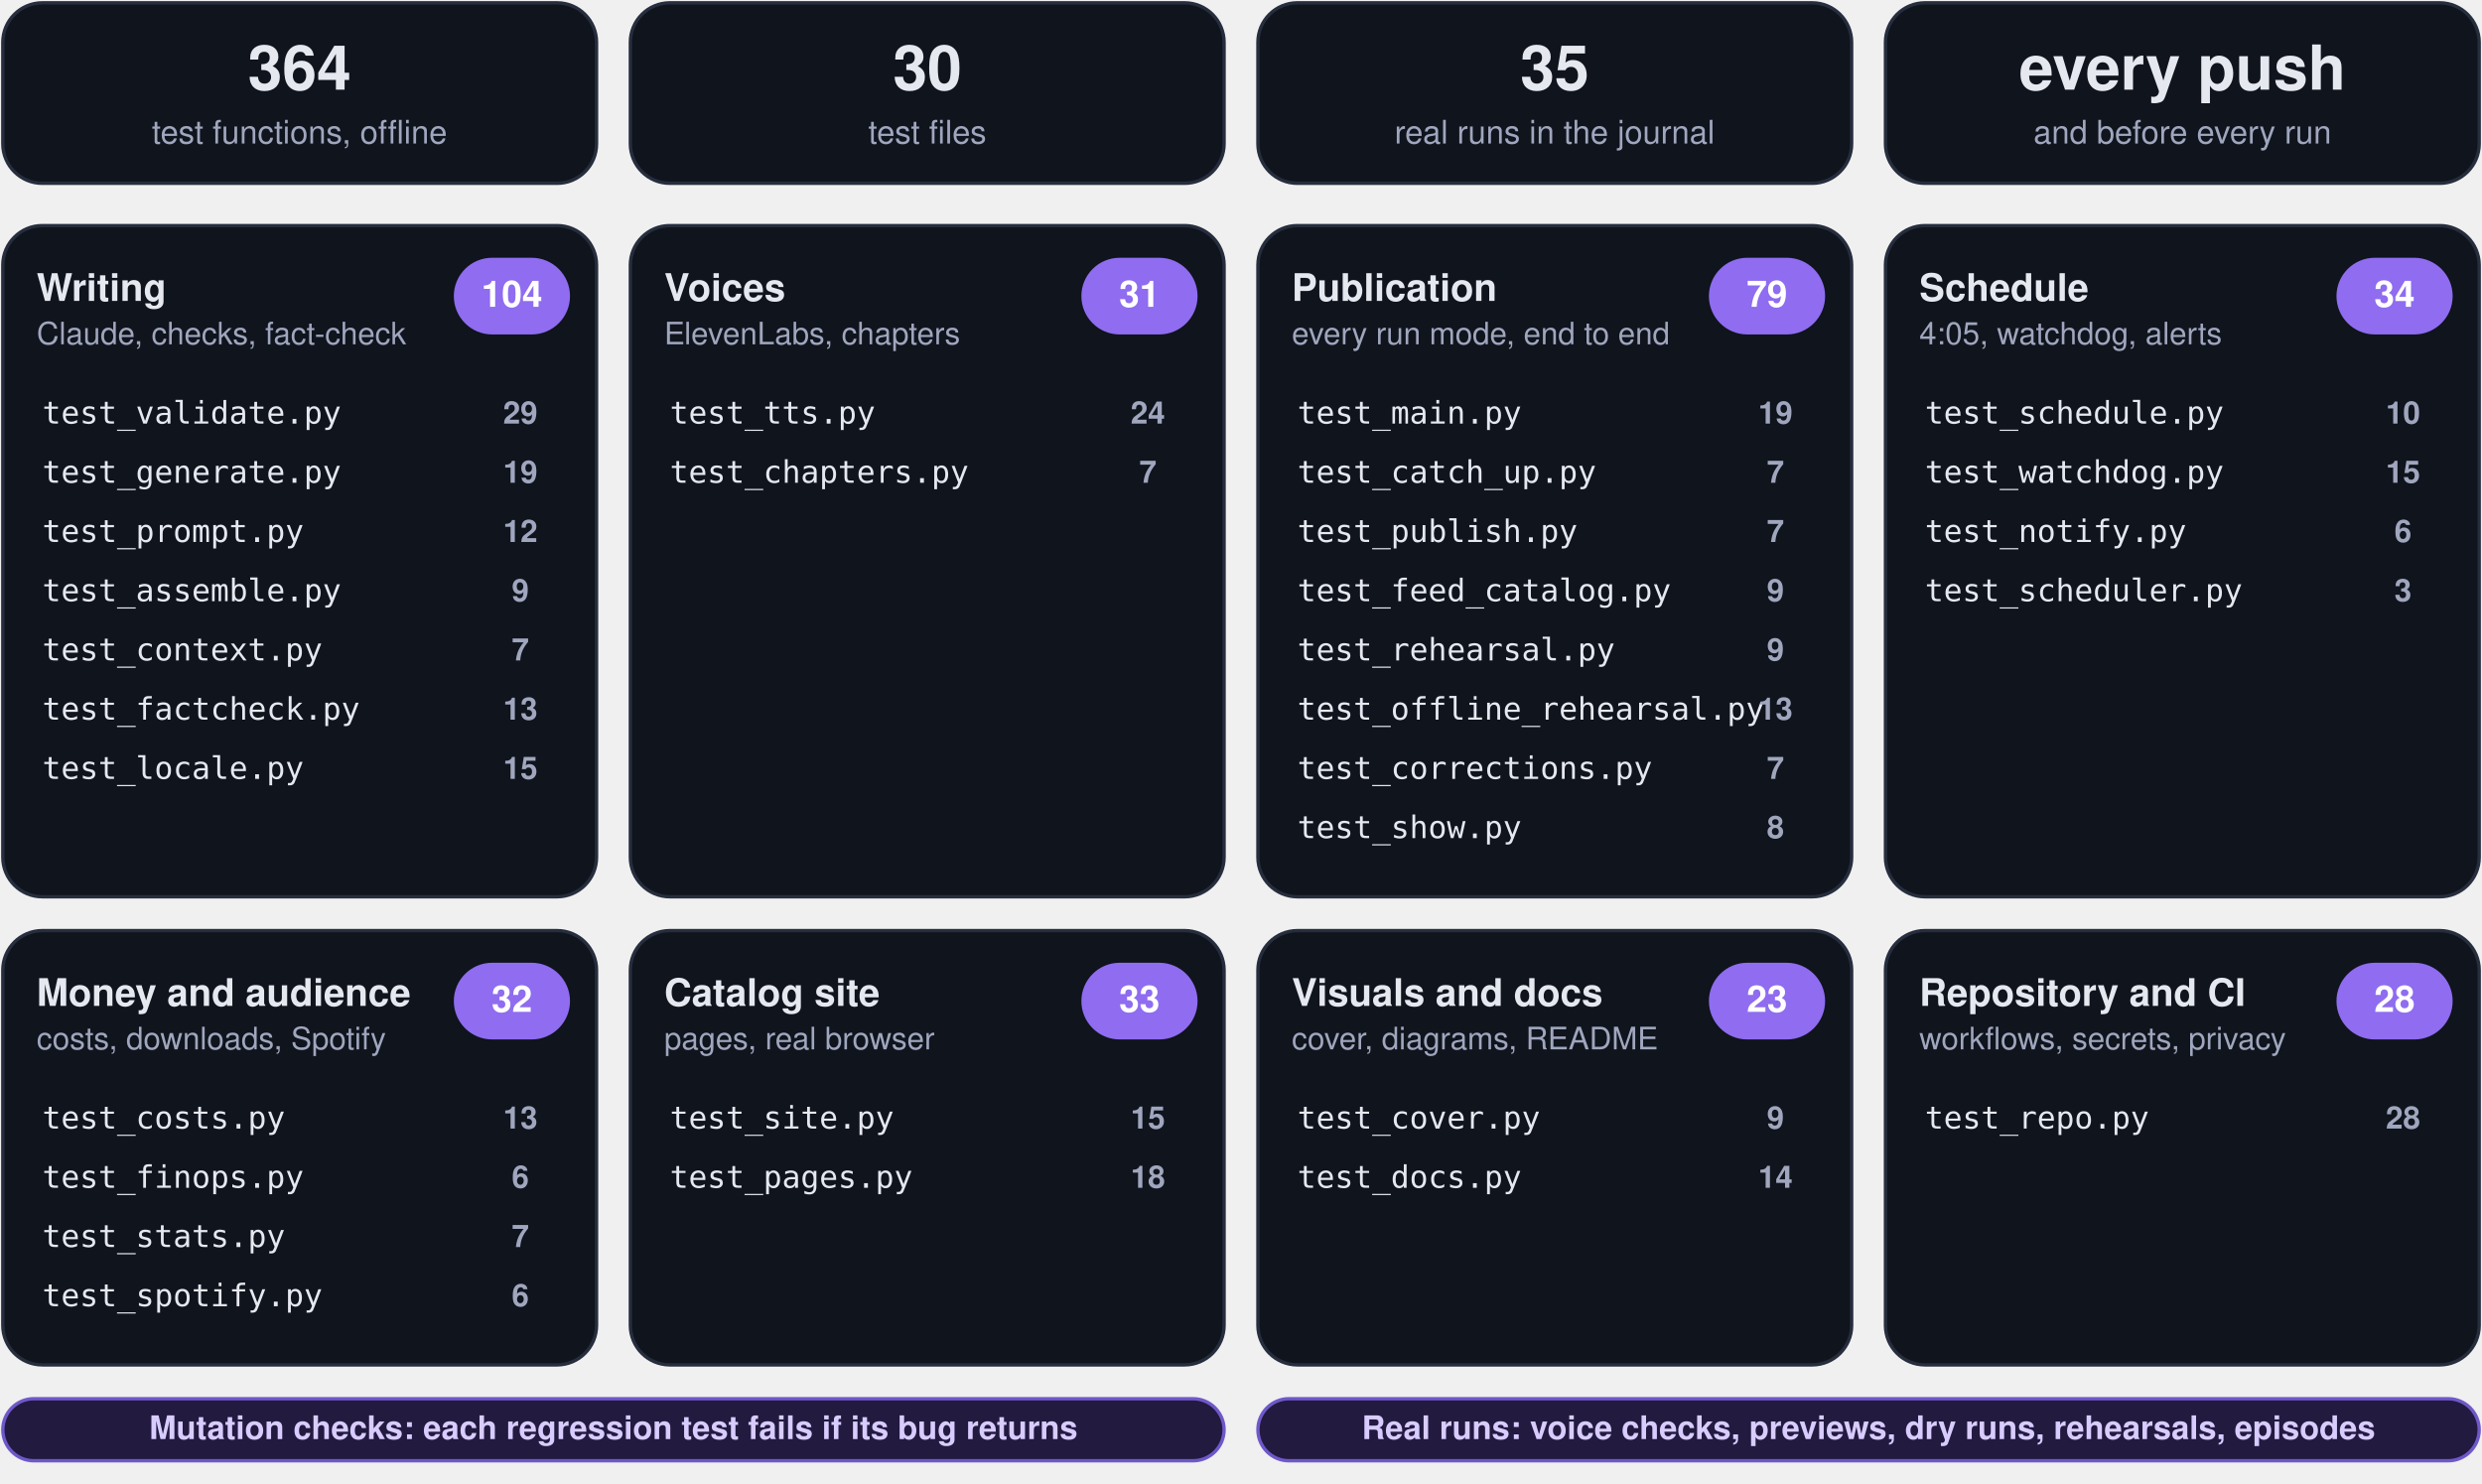
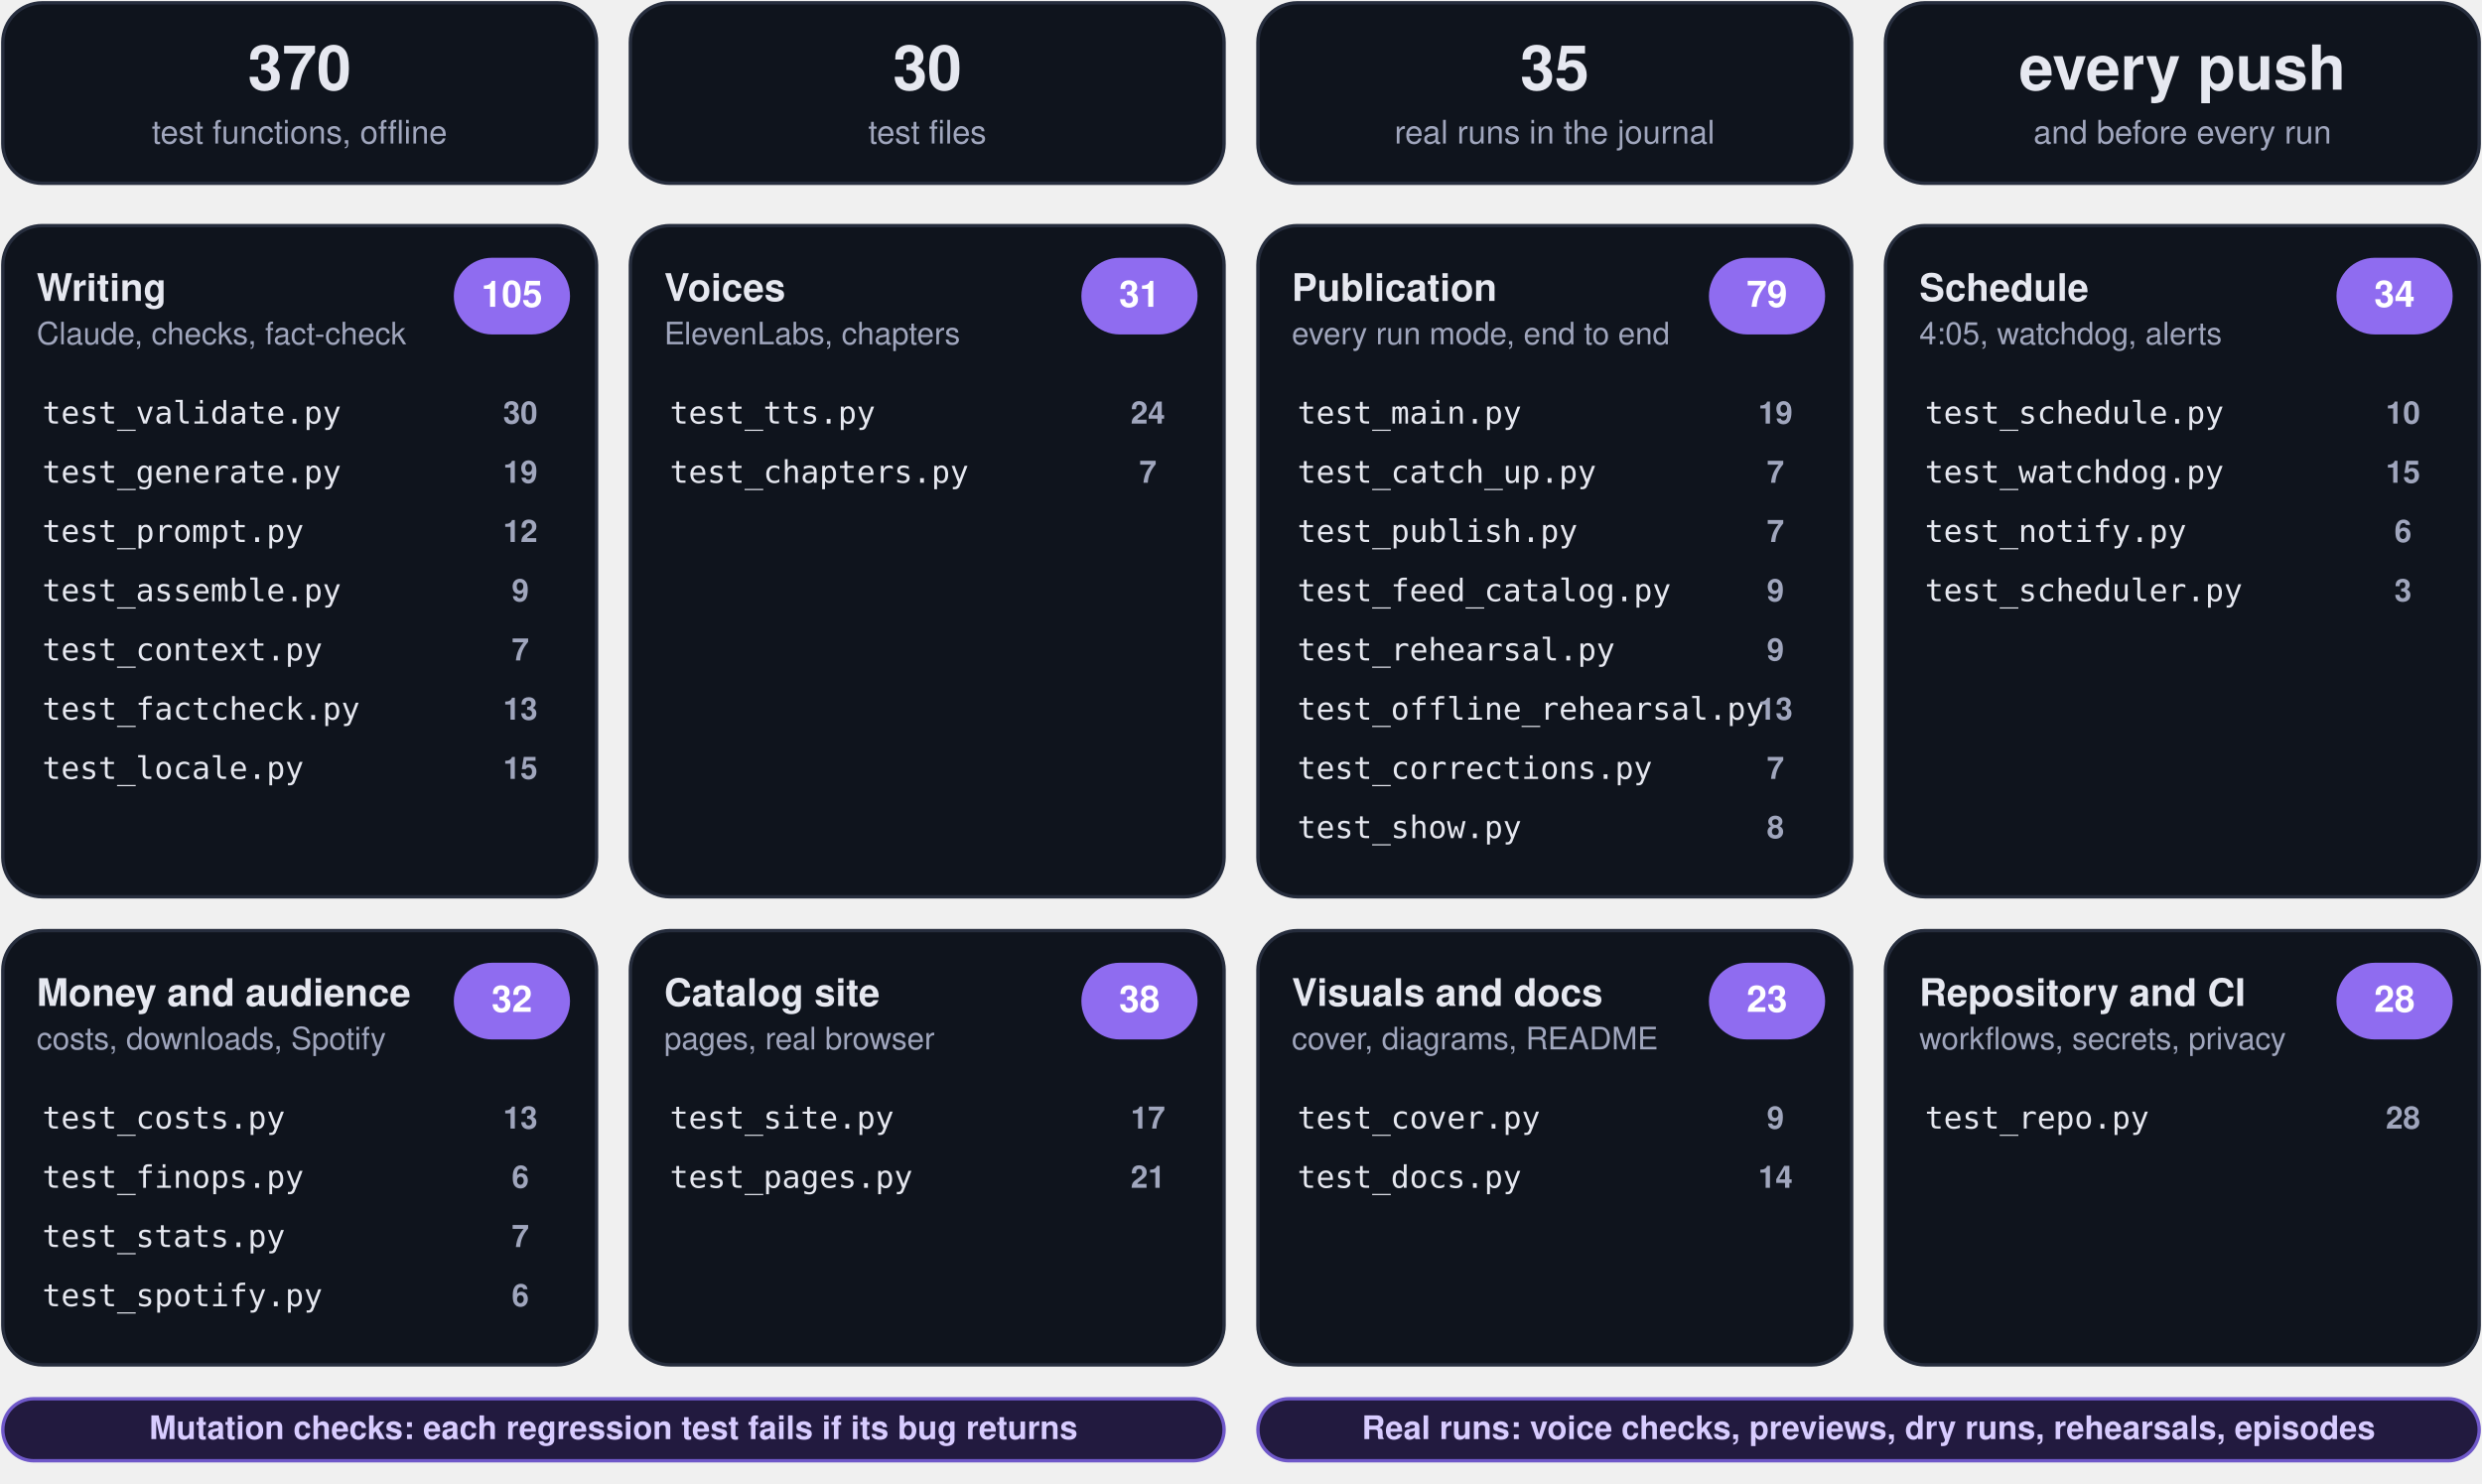
- <svg xmlns="http://www.w3.org/2000/svg" viewBox="0 0 880 526" width="880" height="526" role="img" aria-label="Test plan: 364 offline tests in 30 files">
+ <svg xmlns="http://www.w3.org/2000/svg" viewBox="0 0 880 526" width="880" height="526" role="img" aria-label="Test plan: 370 offline tests in 30 files">
  <g class="box">
    <rect x="1.0" y="1.0" width="210.5" height="64.0" rx="14" fill="#0f141d" stroke="#262d3d" stroke-width="1.2" class="frame" />
-     <text x="106.2" y="31.8" font-family="-apple-system, BlinkMacSystemFont, 'Segoe UI', Helvetica, Arial, sans-serif" font-size="22" font-weight="750" fill="#e6e8f0" text-anchor="middle">364</text>
+     <text x="106.2" y="31.8" font-family="-apple-system, BlinkMacSystemFont, 'Segoe UI', Helvetica, Arial, sans-serif" font-size="22" font-weight="750" fill="#e6e8f0" text-anchor="middle">370</text>
    <text x="106.2" y="50.9" font-family="-apple-system, BlinkMacSystemFont, 'Segoe UI', Helvetica, Arial, sans-serif" font-size="11.5" font-weight="500" fill="#a0a6bd" text-anchor="middle">test functions, offline</text>
  </g>
  <g class="box">
    <rect x="223.5" y="1.0" width="210.5" height="64.0" rx="14" fill="#0f141d" stroke="#262d3d" stroke-width="1.2" class="frame" />
    <text x="328.8" y="31.8" font-family="-apple-system, BlinkMacSystemFont, 'Segoe UI', Helvetica, Arial, sans-serif" font-size="22" font-weight="750" fill="#e6e8f0" text-anchor="middle">30</text>
    <text x="328.8" y="50.9" font-family="-apple-system, BlinkMacSystemFont, 'Segoe UI', Helvetica, Arial, sans-serif" font-size="11.5" font-weight="500" fill="#a0a6bd" text-anchor="middle">test files</text>
  </g>
  <g class="box">
    <rect x="446.0" y="1.0" width="210.5" height="64.0" rx="14" fill="#0f141d" stroke="#262d3d" stroke-width="1.2" class="frame" />
    <text x="551.2" y="31.8" font-family="-apple-system, BlinkMacSystemFont, 'Segoe UI', Helvetica, Arial, sans-serif" font-size="22" font-weight="750" fill="#e6e8f0" text-anchor="middle">35</text>
    <text x="551.2" y="50.9" font-family="-apple-system, BlinkMacSystemFont, 'Segoe UI', Helvetica, Arial, sans-serif" font-size="11.5" font-weight="500" fill="#a0a6bd" text-anchor="middle">real runs in the journal</text>
  </g>
  <g class="box">
    <rect x="668.5" y="1.0" width="210.5" height="64.0" rx="14" fill="#0f141d" stroke="#262d3d" stroke-width="1.2" class="frame" />
    <text x="773.8" y="31.8" font-family="-apple-system, BlinkMacSystemFont, 'Segoe UI', Helvetica, Arial, sans-serif" font-size="22" font-weight="750" fill="#e6e8f0" text-anchor="middle">every push</text>
    <text x="773.8" y="50.9" font-family="-apple-system, BlinkMacSystemFont, 'Segoe UI', Helvetica, Arial, sans-serif" font-size="11.5" font-weight="500" fill="#a0a6bd" text-anchor="middle">and before every run</text>
  </g>
  <rect x="1.0" y="80.0" width="210.5" height="238.0" rx="14" fill="#0f141d" stroke="#262d3d" stroke-width="1.2" />
  <g class="box">
    <rect x="9.0" y="90.0" width="152.5" height="40.0" rx="12" fill="none" stroke="none" stroke-width="1.2" class="frame" />
    <text x="13.0" y="106.7" font-family="-apple-system, BlinkMacSystemFont, 'Segoe UI', Helvetica, Arial, sans-serif" font-size="13.5" font-weight="700" fill="#e6e8f0" text-anchor="start">Writing</text>
    <text x="13.0" y="122.1" font-family="-apple-system, BlinkMacSystemFont, 'Segoe UI', Helvetica, Arial, sans-serif" font-size="11" font-weight="400" fill="#a0a6bd" text-anchor="start">Claude, checks, fact-check</text>
  </g>
  <g class="box">
    <rect x="161.5" y="92.0" width="40.0" height="26.0" rx="13" fill="#8f6cf0" stroke="#8f6cf0" stroke-width="1.2" class="frame" />
-     <text x="181.5" y="108.8" font-family="-apple-system, BlinkMacSystemFont, 'Segoe UI', Helvetica, Arial, sans-serif" font-size="13" font-weight="700" fill="#ffffff" text-anchor="middle">104</text>
+     <text x="181.5" y="108.8" font-family="-apple-system, BlinkMacSystemFont, 'Segoe UI', Helvetica, Arial, sans-serif" font-size="13" font-weight="700" fill="#ffffff" text-anchor="middle">105</text>
  </g>
  <g class="box">
    <rect x="11.0" y="138.0" width="190.5" height="18.0" rx="12" fill="none" stroke="none" stroke-width="1.2" class="frame" />
    <text x="15.0" y="150.2" font-family="ui-monospace, SFMono-Regular, Menlo, Consolas, monospace" font-size="11" font-weight="500" fill="#e6e8f0" text-anchor="start">test_validate.py</text>
  </g>
  <g class="box">
    <rect x="167.5" y="138.0" width="34.0" height="18.0" rx="12" fill="none" stroke="none" stroke-width="1.2" class="frame" />
-     <text x="184.5" y="150.2" font-family="-apple-system, BlinkMacSystemFont, 'Segoe UI', Helvetica, Arial, sans-serif" font-size="11" font-weight="700" fill="#a0a6bd" text-anchor="middle">29</text>
+     <text x="184.5" y="150.2" font-family="-apple-system, BlinkMacSystemFont, 'Segoe UI', Helvetica, Arial, sans-serif" font-size="11" font-weight="700" fill="#a0a6bd" text-anchor="middle">30</text>
  </g>
  <g class="box">
    <rect x="11.0" y="159.0" width="190.5" height="18.0" rx="12" fill="none" stroke="none" stroke-width="1.2" class="frame" />
    <text x="15.0" y="171.2" font-family="ui-monospace, SFMono-Regular, Menlo, Consolas, monospace" font-size="11" font-weight="500" fill="#e6e8f0" text-anchor="start">test_generate.py</text>
  </g>
  <g class="box">
    <rect x="167.5" y="159.0" width="34.0" height="18.0" rx="12" fill="none" stroke="none" stroke-width="1.2" class="frame" />
    <text x="184.5" y="171.2" font-family="-apple-system, BlinkMacSystemFont, 'Segoe UI', Helvetica, Arial, sans-serif" font-size="11" font-weight="700" fill="#a0a6bd" text-anchor="middle">19</text>
  </g>
  <g class="box">
    <rect x="11.0" y="180.0" width="190.5" height="18.0" rx="12" fill="none" stroke="none" stroke-width="1.2" class="frame" />
    <text x="15.0" y="192.2" font-family="ui-monospace, SFMono-Regular, Menlo, Consolas, monospace" font-size="11" font-weight="500" fill="#e6e8f0" text-anchor="start">test_prompt.py</text>
  </g>
  <g class="box">
    <rect x="167.5" y="180.0" width="34.0" height="18.0" rx="12" fill="none" stroke="none" stroke-width="1.2" class="frame" />
    <text x="184.5" y="192.2" font-family="-apple-system, BlinkMacSystemFont, 'Segoe UI', Helvetica, Arial, sans-serif" font-size="11" font-weight="700" fill="#a0a6bd" text-anchor="middle">12</text>
  </g>
  <g class="box">
    <rect x="11.0" y="201.0" width="190.5" height="18.0" rx="12" fill="none" stroke="none" stroke-width="1.2" class="frame" />
    <text x="15.0" y="213.2" font-family="ui-monospace, SFMono-Regular, Menlo, Consolas, monospace" font-size="11" font-weight="500" fill="#e6e8f0" text-anchor="start">test_assemble.py</text>
  </g>
  <g class="box">
    <rect x="167.5" y="201.0" width="34.0" height="18.0" rx="12" fill="none" stroke="none" stroke-width="1.2" class="frame" />
    <text x="184.5" y="213.2" font-family="-apple-system, BlinkMacSystemFont, 'Segoe UI', Helvetica, Arial, sans-serif" font-size="11" font-weight="700" fill="#a0a6bd" text-anchor="middle">9</text>
  </g>
  <g class="box">
    <rect x="11.0" y="222.0" width="190.5" height="18.0" rx="12" fill="none" stroke="none" stroke-width="1.2" class="frame" />
    <text x="15.0" y="234.2" font-family="ui-monospace, SFMono-Regular, Menlo, Consolas, monospace" font-size="11" font-weight="500" fill="#e6e8f0" text-anchor="start">test_context.py</text>
  </g>
  <g class="box">
    <rect x="167.5" y="222.0" width="34.0" height="18.0" rx="12" fill="none" stroke="none" stroke-width="1.2" class="frame" />
    <text x="184.5" y="234.2" font-family="-apple-system, BlinkMacSystemFont, 'Segoe UI', Helvetica, Arial, sans-serif" font-size="11" font-weight="700" fill="#a0a6bd" text-anchor="middle">7</text>
  </g>
  <g class="box">
    <rect x="11.0" y="243.0" width="190.5" height="18.0" rx="12" fill="none" stroke="none" stroke-width="1.2" class="frame" />
    <text x="15.0" y="255.2" font-family="ui-monospace, SFMono-Regular, Menlo, Consolas, monospace" font-size="11" font-weight="500" fill="#e6e8f0" text-anchor="start">test_factcheck.py</text>
  </g>
  <g class="box">
    <rect x="167.5" y="243.0" width="34.0" height="18.0" rx="12" fill="none" stroke="none" stroke-width="1.2" class="frame" />
    <text x="184.5" y="255.2" font-family="-apple-system, BlinkMacSystemFont, 'Segoe UI', Helvetica, Arial, sans-serif" font-size="11" font-weight="700" fill="#a0a6bd" text-anchor="middle">13</text>
  </g>
  <g class="box">
    <rect x="11.0" y="264.0" width="190.5" height="18.0" rx="12" fill="none" stroke="none" stroke-width="1.2" class="frame" />
    <text x="15.0" y="276.2" font-family="ui-monospace, SFMono-Regular, Menlo, Consolas, monospace" font-size="11" font-weight="500" fill="#e6e8f0" text-anchor="start">test_locale.py</text>
  </g>
  <g class="box">
    <rect x="167.5" y="264.0" width="34.0" height="18.0" rx="12" fill="none" stroke="none" stroke-width="1.2" class="frame" />
    <text x="184.5" y="276.2" font-family="-apple-system, BlinkMacSystemFont, 'Segoe UI', Helvetica, Arial, sans-serif" font-size="11" font-weight="700" fill="#a0a6bd" text-anchor="middle">15</text>
  </g>
  <rect x="223.5" y="80.0" width="210.5" height="238.0" rx="14" fill="#0f141d" stroke="#262d3d" stroke-width="1.2" />
  <g class="box">
    <rect x="231.5" y="90.0" width="152.5" height="40.0" rx="12" fill="none" stroke="none" stroke-width="1.2" class="frame" />
    <text x="235.5" y="106.7" font-family="-apple-system, BlinkMacSystemFont, 'Segoe UI', Helvetica, Arial, sans-serif" font-size="13.5" font-weight="700" fill="#e6e8f0" text-anchor="start">Voices</text>
    <text x="235.5" y="122.1" font-family="-apple-system, BlinkMacSystemFont, 'Segoe UI', Helvetica, Arial, sans-serif" font-size="11" font-weight="400" fill="#a0a6bd" text-anchor="start">ElevenLabs, chapters</text>
  </g>
  <g class="box">
    <rect x="384.0" y="92.0" width="40.0" height="26.0" rx="13" fill="#8f6cf0" stroke="#8f6cf0" stroke-width="1.2" class="frame" />
    <text x="404.0" y="108.8" font-family="-apple-system, BlinkMacSystemFont, 'Segoe UI', Helvetica, Arial, sans-serif" font-size="13" font-weight="700" fill="#ffffff" text-anchor="middle">31</text>
  </g>
  <g class="box">
    <rect x="233.5" y="138.0" width="190.5" height="18.0" rx="12" fill="none" stroke="none" stroke-width="1.2" class="frame" />
    <text x="237.5" y="150.2" font-family="ui-monospace, SFMono-Regular, Menlo, Consolas, monospace" font-size="11" font-weight="500" fill="#e6e8f0" text-anchor="start">test_tts.py</text>
  </g>
  <g class="box">
    <rect x="390.0" y="138.0" width="34.0" height="18.0" rx="12" fill="none" stroke="none" stroke-width="1.2" class="frame" />
    <text x="407.0" y="150.2" font-family="-apple-system, BlinkMacSystemFont, 'Segoe UI', Helvetica, Arial, sans-serif" font-size="11" font-weight="700" fill="#a0a6bd" text-anchor="middle">24</text>
  </g>
  <g class="box">
    <rect x="233.5" y="159.0" width="190.5" height="18.0" rx="12" fill="none" stroke="none" stroke-width="1.2" class="frame" />
    <text x="237.5" y="171.2" font-family="ui-monospace, SFMono-Regular, Menlo, Consolas, monospace" font-size="11" font-weight="500" fill="#e6e8f0" text-anchor="start">test_chapters.py</text>
  </g>
  <g class="box">
    <rect x="390.0" y="159.0" width="34.0" height="18.0" rx="12" fill="none" stroke="none" stroke-width="1.2" class="frame" />
    <text x="407.0" y="171.2" font-family="-apple-system, BlinkMacSystemFont, 'Segoe UI', Helvetica, Arial, sans-serif" font-size="11" font-weight="700" fill="#a0a6bd" text-anchor="middle">7</text>
  </g>
  <rect x="446.0" y="80.0" width="210.5" height="238.0" rx="14" fill="#0f141d" stroke="#262d3d" stroke-width="1.2" />
  <g class="box">
    <rect x="454.0" y="90.0" width="152.5" height="40.0" rx="12" fill="none" stroke="none" stroke-width="1.2" class="frame" />
    <text x="458.0" y="106.7" font-family="-apple-system, BlinkMacSystemFont, 'Segoe UI', Helvetica, Arial, sans-serif" font-size="13.5" font-weight="700" fill="#e6e8f0" text-anchor="start">Publication</text>
    <text x="458.0" y="122.1" font-family="-apple-system, BlinkMacSystemFont, 'Segoe UI', Helvetica, Arial, sans-serif" font-size="11" font-weight="400" fill="#a0a6bd" text-anchor="start">every run mode, end to end</text>
  </g>
  <g class="box">
    <rect x="606.5" y="92.0" width="40.0" height="26.0" rx="13" fill="#8f6cf0" stroke="#8f6cf0" stroke-width="1.2" class="frame" />
    <text x="626.5" y="108.8" font-family="-apple-system, BlinkMacSystemFont, 'Segoe UI', Helvetica, Arial, sans-serif" font-size="13" font-weight="700" fill="#ffffff" text-anchor="middle">79</text>
  </g>
  <g class="box">
    <rect x="456.0" y="138.0" width="190.5" height="18.0" rx="12" fill="none" stroke="none" stroke-width="1.2" class="frame" />
    <text x="460.0" y="150.2" font-family="ui-monospace, SFMono-Regular, Menlo, Consolas, monospace" font-size="11" font-weight="500" fill="#e6e8f0" text-anchor="start">test_main.py</text>
  </g>
  <g class="box">
    <rect x="612.5" y="138.0" width="34.0" height="18.0" rx="12" fill="none" stroke="none" stroke-width="1.2" class="frame" />
    <text x="629.5" y="150.2" font-family="-apple-system, BlinkMacSystemFont, 'Segoe UI', Helvetica, Arial, sans-serif" font-size="11" font-weight="700" fill="#a0a6bd" text-anchor="middle">19</text>
  </g>
  <g class="box">
    <rect x="456.0" y="159.0" width="190.5" height="18.0" rx="12" fill="none" stroke="none" stroke-width="1.2" class="frame" />
    <text x="460.0" y="171.2" font-family="ui-monospace, SFMono-Regular, Menlo, Consolas, monospace" font-size="11" font-weight="500" fill="#e6e8f0" text-anchor="start">test_catch_up.py</text>
  </g>
  <g class="box">
    <rect x="612.5" y="159.0" width="34.0" height="18.0" rx="12" fill="none" stroke="none" stroke-width="1.2" class="frame" />
    <text x="629.5" y="171.2" font-family="-apple-system, BlinkMacSystemFont, 'Segoe UI', Helvetica, Arial, sans-serif" font-size="11" font-weight="700" fill="#a0a6bd" text-anchor="middle">7</text>
  </g>
  <g class="box">
    <rect x="456.0" y="180.0" width="190.5" height="18.0" rx="12" fill="none" stroke="none" stroke-width="1.2" class="frame" />
    <text x="460.0" y="192.2" font-family="ui-monospace, SFMono-Regular, Menlo, Consolas, monospace" font-size="11" font-weight="500" fill="#e6e8f0" text-anchor="start">test_publish.py</text>
  </g>
  <g class="box">
    <rect x="612.5" y="180.0" width="34.0" height="18.0" rx="12" fill="none" stroke="none" stroke-width="1.2" class="frame" />
    <text x="629.5" y="192.2" font-family="-apple-system, BlinkMacSystemFont, 'Segoe UI', Helvetica, Arial, sans-serif" font-size="11" font-weight="700" fill="#a0a6bd" text-anchor="middle">7</text>
  </g>
  <g class="box">
    <rect x="456.0" y="201.0" width="190.5" height="18.0" rx="12" fill="none" stroke="none" stroke-width="1.2" class="frame" />
    <text x="460.0" y="213.2" font-family="ui-monospace, SFMono-Regular, Menlo, Consolas, monospace" font-size="11" font-weight="500" fill="#e6e8f0" text-anchor="start">test_feed_catalog.py</text>
  </g>
  <g class="box">
    <rect x="612.5" y="201.0" width="34.0" height="18.0" rx="12" fill="none" stroke="none" stroke-width="1.2" class="frame" />
    <text x="629.5" y="213.2" font-family="-apple-system, BlinkMacSystemFont, 'Segoe UI', Helvetica, Arial, sans-serif" font-size="11" font-weight="700" fill="#a0a6bd" text-anchor="middle">9</text>
  </g>
  <g class="box">
    <rect x="456.0" y="222.0" width="190.5" height="18.0" rx="12" fill="none" stroke="none" stroke-width="1.2" class="frame" />
    <text x="460.0" y="234.2" font-family="ui-monospace, SFMono-Regular, Menlo, Consolas, monospace" font-size="11" font-weight="500" fill="#e6e8f0" text-anchor="start">test_rehearsal.py</text>
  </g>
  <g class="box">
    <rect x="612.5" y="222.0" width="34.0" height="18.0" rx="12" fill="none" stroke="none" stroke-width="1.2" class="frame" />
    <text x="629.5" y="234.2" font-family="-apple-system, BlinkMacSystemFont, 'Segoe UI', Helvetica, Arial, sans-serif" font-size="11" font-weight="700" fill="#a0a6bd" text-anchor="middle">9</text>
  </g>
  <g class="box">
    <rect x="456.0" y="243.0" width="190.5" height="18.0" rx="12" fill="none" stroke="none" stroke-width="1.2" class="frame" />
    <text x="460.0" y="255.2" font-family="ui-monospace, SFMono-Regular, Menlo, Consolas, monospace" font-size="11" font-weight="500" fill="#e6e8f0" text-anchor="start">test_offline_rehearsal.py</text>
  </g>
  <g class="box">
    <rect x="612.5" y="243.0" width="34.0" height="18.0" rx="12" fill="none" stroke="none" stroke-width="1.2" class="frame" />
    <text x="629.5" y="255.2" font-family="-apple-system, BlinkMacSystemFont, 'Segoe UI', Helvetica, Arial, sans-serif" font-size="11" font-weight="700" fill="#a0a6bd" text-anchor="middle">13</text>
  </g>
  <g class="box">
    <rect x="456.0" y="264.0" width="190.5" height="18.0" rx="12" fill="none" stroke="none" stroke-width="1.2" class="frame" />
    <text x="460.0" y="276.2" font-family="ui-monospace, SFMono-Regular, Menlo, Consolas, monospace" font-size="11" font-weight="500" fill="#e6e8f0" text-anchor="start">test_corrections.py</text>
  </g>
  <g class="box">
    <rect x="612.5" y="264.0" width="34.0" height="18.0" rx="12" fill="none" stroke="none" stroke-width="1.2" class="frame" />
    <text x="629.5" y="276.2" font-family="-apple-system, BlinkMacSystemFont, 'Segoe UI', Helvetica, Arial, sans-serif" font-size="11" font-weight="700" fill="#a0a6bd" text-anchor="middle">7</text>
  </g>
  <g class="box">
    <rect x="456.0" y="285.0" width="190.5" height="18.0" rx="12" fill="none" stroke="none" stroke-width="1.2" class="frame" />
    <text x="460.0" y="297.2" font-family="ui-monospace, SFMono-Regular, Menlo, Consolas, monospace" font-size="11" font-weight="500" fill="#e6e8f0" text-anchor="start">test_show.py</text>
  </g>
  <g class="box">
    <rect x="612.5" y="285.0" width="34.0" height="18.0" rx="12" fill="none" stroke="none" stroke-width="1.2" class="frame" />
    <text x="629.5" y="297.2" font-family="-apple-system, BlinkMacSystemFont, 'Segoe UI', Helvetica, Arial, sans-serif" font-size="11" font-weight="700" fill="#a0a6bd" text-anchor="middle">8</text>
  </g>
  <rect x="668.5" y="80.0" width="210.5" height="238.0" rx="14" fill="#0f141d" stroke="#262d3d" stroke-width="1.2" />
  <g class="box">
    <rect x="676.5" y="90.0" width="152.5" height="40.0" rx="12" fill="none" stroke="none" stroke-width="1.2" class="frame" />
    <text x="680.5" y="106.7" font-family="-apple-system, BlinkMacSystemFont, 'Segoe UI', Helvetica, Arial, sans-serif" font-size="13.5" font-weight="700" fill="#e6e8f0" text-anchor="start">Schedule</text>
    <text x="680.5" y="122.1" font-family="-apple-system, BlinkMacSystemFont, 'Segoe UI', Helvetica, Arial, sans-serif" font-size="11" font-weight="400" fill="#a0a6bd" text-anchor="start">4:05, watchdog, alerts</text>
  </g>
  <g class="box">
    <rect x="829.0" y="92.0" width="40.0" height="26.0" rx="13" fill="#8f6cf0" stroke="#8f6cf0" stroke-width="1.2" class="frame" />
    <text x="849.0" y="108.8" font-family="-apple-system, BlinkMacSystemFont, 'Segoe UI', Helvetica, Arial, sans-serif" font-size="13" font-weight="700" fill="#ffffff" text-anchor="middle">34</text>
  </g>
  <g class="box">
    <rect x="678.5" y="138.0" width="190.5" height="18.0" rx="12" fill="none" stroke="none" stroke-width="1.2" class="frame" />
    <text x="682.5" y="150.2" font-family="ui-monospace, SFMono-Regular, Menlo, Consolas, monospace" font-size="11" font-weight="500" fill="#e6e8f0" text-anchor="start">test_schedule.py</text>
  </g>
  <g class="box">
    <rect x="835.0" y="138.0" width="34.0" height="18.0" rx="12" fill="none" stroke="none" stroke-width="1.2" class="frame" />
    <text x="852.0" y="150.2" font-family="-apple-system, BlinkMacSystemFont, 'Segoe UI', Helvetica, Arial, sans-serif" font-size="11" font-weight="700" fill="#a0a6bd" text-anchor="middle">10</text>
  </g>
  <g class="box">
    <rect x="678.5" y="159.0" width="190.5" height="18.0" rx="12" fill="none" stroke="none" stroke-width="1.2" class="frame" />
    <text x="682.5" y="171.2" font-family="ui-monospace, SFMono-Regular, Menlo, Consolas, monospace" font-size="11" font-weight="500" fill="#e6e8f0" text-anchor="start">test_watchdog.py</text>
  </g>
  <g class="box">
    <rect x="835.0" y="159.0" width="34.0" height="18.0" rx="12" fill="none" stroke="none" stroke-width="1.2" class="frame" />
    <text x="852.0" y="171.2" font-family="-apple-system, BlinkMacSystemFont, 'Segoe UI', Helvetica, Arial, sans-serif" font-size="11" font-weight="700" fill="#a0a6bd" text-anchor="middle">15</text>
  </g>
  <g class="box">
    <rect x="678.5" y="180.0" width="190.5" height="18.0" rx="12" fill="none" stroke="none" stroke-width="1.2" class="frame" />
    <text x="682.5" y="192.2" font-family="ui-monospace, SFMono-Regular, Menlo, Consolas, monospace" font-size="11" font-weight="500" fill="#e6e8f0" text-anchor="start">test_notify.py</text>
  </g>
  <g class="box">
    <rect x="835.0" y="180.0" width="34.0" height="18.0" rx="12" fill="none" stroke="none" stroke-width="1.2" class="frame" />
    <text x="852.0" y="192.2" font-family="-apple-system, BlinkMacSystemFont, 'Segoe UI', Helvetica, Arial, sans-serif" font-size="11" font-weight="700" fill="#a0a6bd" text-anchor="middle">6</text>
  </g>
  <g class="box">
    <rect x="678.5" y="201.0" width="190.5" height="18.0" rx="12" fill="none" stroke="none" stroke-width="1.2" class="frame" />
    <text x="682.5" y="213.2" font-family="ui-monospace, SFMono-Regular, Menlo, Consolas, monospace" font-size="11" font-weight="500" fill="#e6e8f0" text-anchor="start">test_scheduler.py</text>
  </g>
  <g class="box">
    <rect x="835.0" y="201.0" width="34.0" height="18.0" rx="12" fill="none" stroke="none" stroke-width="1.2" class="frame" />
    <text x="852.0" y="213.2" font-family="-apple-system, BlinkMacSystemFont, 'Segoe UI', Helvetica, Arial, sans-serif" font-size="11" font-weight="700" fill="#a0a6bd" text-anchor="middle">3</text>
  </g>
  <rect x="1.0" y="330.0" width="210.5" height="154.0" rx="14" fill="#0f141d" stroke="#262d3d" stroke-width="1.2" />
  <g class="box">
    <rect x="9.0" y="340.0" width="152.5" height="40.0" rx="12" fill="none" stroke="none" stroke-width="1.2" class="frame" />
    <text x="13.0" y="356.7" font-family="-apple-system, BlinkMacSystemFont, 'Segoe UI', Helvetica, Arial, sans-serif" font-size="13.5" font-weight="700" fill="#e6e8f0" text-anchor="start">Money and audience</text>
    <text x="13.0" y="372.1" font-family="-apple-system, BlinkMacSystemFont, 'Segoe UI', Helvetica, Arial, sans-serif" font-size="11" font-weight="400" fill="#a0a6bd" text-anchor="start">costs, downloads, Spotify</text>
  </g>
  <g class="box">
    <rect x="161.5" y="342.0" width="40.0" height="26.0" rx="13" fill="#8f6cf0" stroke="#8f6cf0" stroke-width="1.2" class="frame" />
    <text x="181.5" y="358.8" font-family="-apple-system, BlinkMacSystemFont, 'Segoe UI', Helvetica, Arial, sans-serif" font-size="13" font-weight="700" fill="#ffffff" text-anchor="middle">32</text>
  </g>
  <g class="box">
    <rect x="11.0" y="388.0" width="190.5" height="18.0" rx="12" fill="none" stroke="none" stroke-width="1.2" class="frame" />
    <text x="15.0" y="400.2" font-family="ui-monospace, SFMono-Regular, Menlo, Consolas, monospace" font-size="11" font-weight="500" fill="#e6e8f0" text-anchor="start">test_costs.py</text>
  </g>
  <g class="box">
    <rect x="167.5" y="388.0" width="34.0" height="18.0" rx="12" fill="none" stroke="none" stroke-width="1.2" class="frame" />
    <text x="184.5" y="400.2" font-family="-apple-system, BlinkMacSystemFont, 'Segoe UI', Helvetica, Arial, sans-serif" font-size="11" font-weight="700" fill="#a0a6bd" text-anchor="middle">13</text>
  </g>
  <g class="box">
    <rect x="11.0" y="409.0" width="190.5" height="18.0" rx="12" fill="none" stroke="none" stroke-width="1.2" class="frame" />
    <text x="15.0" y="421.2" font-family="ui-monospace, SFMono-Regular, Menlo, Consolas, monospace" font-size="11" font-weight="500" fill="#e6e8f0" text-anchor="start">test_finops.py</text>
  </g>
  <g class="box">
    <rect x="167.5" y="409.0" width="34.0" height="18.0" rx="12" fill="none" stroke="none" stroke-width="1.2" class="frame" />
    <text x="184.5" y="421.2" font-family="-apple-system, BlinkMacSystemFont, 'Segoe UI', Helvetica, Arial, sans-serif" font-size="11" font-weight="700" fill="#a0a6bd" text-anchor="middle">6</text>
  </g>
  <g class="box">
    <rect x="11.0" y="430.0" width="190.5" height="18.0" rx="12" fill="none" stroke="none" stroke-width="1.2" class="frame" />
    <text x="15.0" y="442.2" font-family="ui-monospace, SFMono-Regular, Menlo, Consolas, monospace" font-size="11" font-weight="500" fill="#e6e8f0" text-anchor="start">test_stats.py</text>
  </g>
  <g class="box">
    <rect x="167.5" y="430.0" width="34.0" height="18.0" rx="12" fill="none" stroke="none" stroke-width="1.2" class="frame" />
    <text x="184.5" y="442.2" font-family="-apple-system, BlinkMacSystemFont, 'Segoe UI', Helvetica, Arial, sans-serif" font-size="11" font-weight="700" fill="#a0a6bd" text-anchor="middle">7</text>
  </g>
  <g class="box">
    <rect x="11.0" y="451.0" width="190.5" height="18.0" rx="12" fill="none" stroke="none" stroke-width="1.2" class="frame" />
    <text x="15.0" y="463.2" font-family="ui-monospace, SFMono-Regular, Menlo, Consolas, monospace" font-size="11" font-weight="500" fill="#e6e8f0" text-anchor="start">test_spotify.py</text>
  </g>
  <g class="box">
    <rect x="167.5" y="451.0" width="34.0" height="18.0" rx="12" fill="none" stroke="none" stroke-width="1.2" class="frame" />
    <text x="184.5" y="463.2" font-family="-apple-system, BlinkMacSystemFont, 'Segoe UI', Helvetica, Arial, sans-serif" font-size="11" font-weight="700" fill="#a0a6bd" text-anchor="middle">6</text>
  </g>
  <rect x="223.5" y="330.0" width="210.5" height="154.0" rx="14" fill="#0f141d" stroke="#262d3d" stroke-width="1.2" />
  <g class="box">
    <rect x="231.5" y="340.0" width="152.5" height="40.0" rx="12" fill="none" stroke="none" stroke-width="1.2" class="frame" />
    <text x="235.5" y="356.7" font-family="-apple-system, BlinkMacSystemFont, 'Segoe UI', Helvetica, Arial, sans-serif" font-size="13.5" font-weight="700" fill="#e6e8f0" text-anchor="start">Catalog site</text>
    <text x="235.5" y="372.1" font-family="-apple-system, BlinkMacSystemFont, 'Segoe UI', Helvetica, Arial, sans-serif" font-size="11" font-weight="400" fill="#a0a6bd" text-anchor="start">pages, real browser</text>
  </g>
  <g class="box">
    <rect x="384.0" y="342.0" width="40.0" height="26.0" rx="13" fill="#8f6cf0" stroke="#8f6cf0" stroke-width="1.2" class="frame" />
-     <text x="404.0" y="358.8" font-family="-apple-system, BlinkMacSystemFont, 'Segoe UI', Helvetica, Arial, sans-serif" font-size="13" font-weight="700" fill="#ffffff" text-anchor="middle">33</text>
+     <text x="404.0" y="358.8" font-family="-apple-system, BlinkMacSystemFont, 'Segoe UI', Helvetica, Arial, sans-serif" font-size="13" font-weight="700" fill="#ffffff" text-anchor="middle">38</text>
  </g>
  <g class="box">
    <rect x="233.5" y="388.0" width="190.5" height="18.0" rx="12" fill="none" stroke="none" stroke-width="1.2" class="frame" />
    <text x="237.5" y="400.2" font-family="ui-monospace, SFMono-Regular, Menlo, Consolas, monospace" font-size="11" font-weight="500" fill="#e6e8f0" text-anchor="start">test_site.py</text>
  </g>
  <g class="box">
    <rect x="390.0" y="388.0" width="34.0" height="18.0" rx="12" fill="none" stroke="none" stroke-width="1.2" class="frame" />
-     <text x="407.0" y="400.2" font-family="-apple-system, BlinkMacSystemFont, 'Segoe UI', Helvetica, Arial, sans-serif" font-size="11" font-weight="700" fill="#a0a6bd" text-anchor="middle">15</text>
+     <text x="407.0" y="400.2" font-family="-apple-system, BlinkMacSystemFont, 'Segoe UI', Helvetica, Arial, sans-serif" font-size="11" font-weight="700" fill="#a0a6bd" text-anchor="middle">17</text>
  </g>
  <g class="box">
    <rect x="233.5" y="409.0" width="190.5" height="18.0" rx="12" fill="none" stroke="none" stroke-width="1.2" class="frame" />
    <text x="237.5" y="421.2" font-family="ui-monospace, SFMono-Regular, Menlo, Consolas, monospace" font-size="11" font-weight="500" fill="#e6e8f0" text-anchor="start">test_pages.py</text>
  </g>
  <g class="box">
    <rect x="390.0" y="409.0" width="34.0" height="18.0" rx="12" fill="none" stroke="none" stroke-width="1.2" class="frame" />
-     <text x="407.0" y="421.2" font-family="-apple-system, BlinkMacSystemFont, 'Segoe UI', Helvetica, Arial, sans-serif" font-size="11" font-weight="700" fill="#a0a6bd" text-anchor="middle">18</text>
+     <text x="407.0" y="421.2" font-family="-apple-system, BlinkMacSystemFont, 'Segoe UI', Helvetica, Arial, sans-serif" font-size="11" font-weight="700" fill="#a0a6bd" text-anchor="middle">21</text>
  </g>
  <rect x="446.0" y="330.0" width="210.5" height="154.0" rx="14" fill="#0f141d" stroke="#262d3d" stroke-width="1.2" />
  <g class="box">
    <rect x="454.0" y="340.0" width="152.5" height="40.0" rx="12" fill="none" stroke="none" stroke-width="1.2" class="frame" />
    <text x="458.0" y="356.7" font-family="-apple-system, BlinkMacSystemFont, 'Segoe UI', Helvetica, Arial, sans-serif" font-size="13.5" font-weight="700" fill="#e6e8f0" text-anchor="start">Visuals and docs</text>
    <text x="458.0" y="372.1" font-family="-apple-system, BlinkMacSystemFont, 'Segoe UI', Helvetica, Arial, sans-serif" font-size="11" font-weight="400" fill="#a0a6bd" text-anchor="start">cover, diagrams, README</text>
  </g>
  <g class="box">
    <rect x="606.5" y="342.0" width="40.0" height="26.0" rx="13" fill="#8f6cf0" stroke="#8f6cf0" stroke-width="1.2" class="frame" />
    <text x="626.5" y="358.8" font-family="-apple-system, BlinkMacSystemFont, 'Segoe UI', Helvetica, Arial, sans-serif" font-size="13" font-weight="700" fill="#ffffff" text-anchor="middle">23</text>
  </g>
  <g class="box">
    <rect x="456.0" y="388.0" width="190.5" height="18.0" rx="12" fill="none" stroke="none" stroke-width="1.2" class="frame" />
    <text x="460.0" y="400.2" font-family="ui-monospace, SFMono-Regular, Menlo, Consolas, monospace" font-size="11" font-weight="500" fill="#e6e8f0" text-anchor="start">test_cover.py</text>
  </g>
  <g class="box">
    <rect x="612.5" y="388.0" width="34.0" height="18.0" rx="12" fill="none" stroke="none" stroke-width="1.2" class="frame" />
    <text x="629.5" y="400.2" font-family="-apple-system, BlinkMacSystemFont, 'Segoe UI', Helvetica, Arial, sans-serif" font-size="11" font-weight="700" fill="#a0a6bd" text-anchor="middle">9</text>
  </g>
  <g class="box">
    <rect x="456.0" y="409.0" width="190.5" height="18.0" rx="12" fill="none" stroke="none" stroke-width="1.2" class="frame" />
    <text x="460.0" y="421.2" font-family="ui-monospace, SFMono-Regular, Menlo, Consolas, monospace" font-size="11" font-weight="500" fill="#e6e8f0" text-anchor="start">test_docs.py</text>
  </g>
  <g class="box">
    <rect x="612.5" y="409.0" width="34.0" height="18.0" rx="12" fill="none" stroke="none" stroke-width="1.2" class="frame" />
    <text x="629.5" y="421.2" font-family="-apple-system, BlinkMacSystemFont, 'Segoe UI', Helvetica, Arial, sans-serif" font-size="11" font-weight="700" fill="#a0a6bd" text-anchor="middle">14</text>
  </g>
  <rect x="668.5" y="330.0" width="210.5" height="154.0" rx="14" fill="#0f141d" stroke="#262d3d" stroke-width="1.2" />
  <g class="box">
    <rect x="676.5" y="340.0" width="152.5" height="40.0" rx="12" fill="none" stroke="none" stroke-width="1.2" class="frame" />
    <text x="680.5" y="356.7" font-family="-apple-system, BlinkMacSystemFont, 'Segoe UI', Helvetica, Arial, sans-serif" font-size="13.5" font-weight="700" fill="#e6e8f0" text-anchor="start">Repository and CI</text>
    <text x="680.5" y="372.1" font-family="-apple-system, BlinkMacSystemFont, 'Segoe UI', Helvetica, Arial, sans-serif" font-size="11" font-weight="400" fill="#a0a6bd" text-anchor="start">workflows, secrets, privacy</text>
  </g>
  <g class="box">
    <rect x="829.0" y="342.0" width="40.0" height="26.0" rx="13" fill="#8f6cf0" stroke="#8f6cf0" stroke-width="1.2" class="frame" />
    <text x="849.0" y="358.8" font-family="-apple-system, BlinkMacSystemFont, 'Segoe UI', Helvetica, Arial, sans-serif" font-size="13" font-weight="700" fill="#ffffff" text-anchor="middle">28</text>
  </g>
  <g class="box">
    <rect x="678.5" y="388.0" width="190.5" height="18.0" rx="12" fill="none" stroke="none" stroke-width="1.2" class="frame" />
    <text x="682.5" y="400.2" font-family="ui-monospace, SFMono-Regular, Menlo, Consolas, monospace" font-size="11" font-weight="500" fill="#e6e8f0" text-anchor="start">test_repo.py</text>
  </g>
  <g class="box">
    <rect x="835.0" y="388.0" width="34.0" height="18.0" rx="12" fill="none" stroke="none" stroke-width="1.2" class="frame" />
    <text x="852.0" y="400.2" font-family="-apple-system, BlinkMacSystemFont, 'Segoe UI', Helvetica, Arial, sans-serif" font-size="11" font-weight="700" fill="#a0a6bd" text-anchor="middle">28</text>
  </g>
  <g class="box">
    <rect x="1.0" y="496.0" width="433.0" height="22.0" rx="11" fill="#221a3f" stroke="#6f58c9" stroke-width="1.2" class="frame" />
    <text x="217.5" y="510.3" font-family="-apple-system, BlinkMacSystemFont, 'Segoe UI', Helvetica, Arial, sans-serif" font-size="11.5" font-weight="600" fill="#d8ccff" text-anchor="middle">Mutation checks: each regression test fails if its bug returns</text>
  </g>
  <g class="box">
    <rect x="446.0" y="496.0" width="433.0" height="22.0" rx="11" fill="#221a3f" stroke="#6f58c9" stroke-width="1.2" class="frame" />
    <text x="662.5" y="510.3" font-family="-apple-system, BlinkMacSystemFont, 'Segoe UI', Helvetica, Arial, sans-serif" font-size="11.5" font-weight="600" fill="#d8ccff" text-anchor="middle">Real runs: voice checks, previews, dry runs, rehearsals, episodes</text>
  </g>
</svg>
